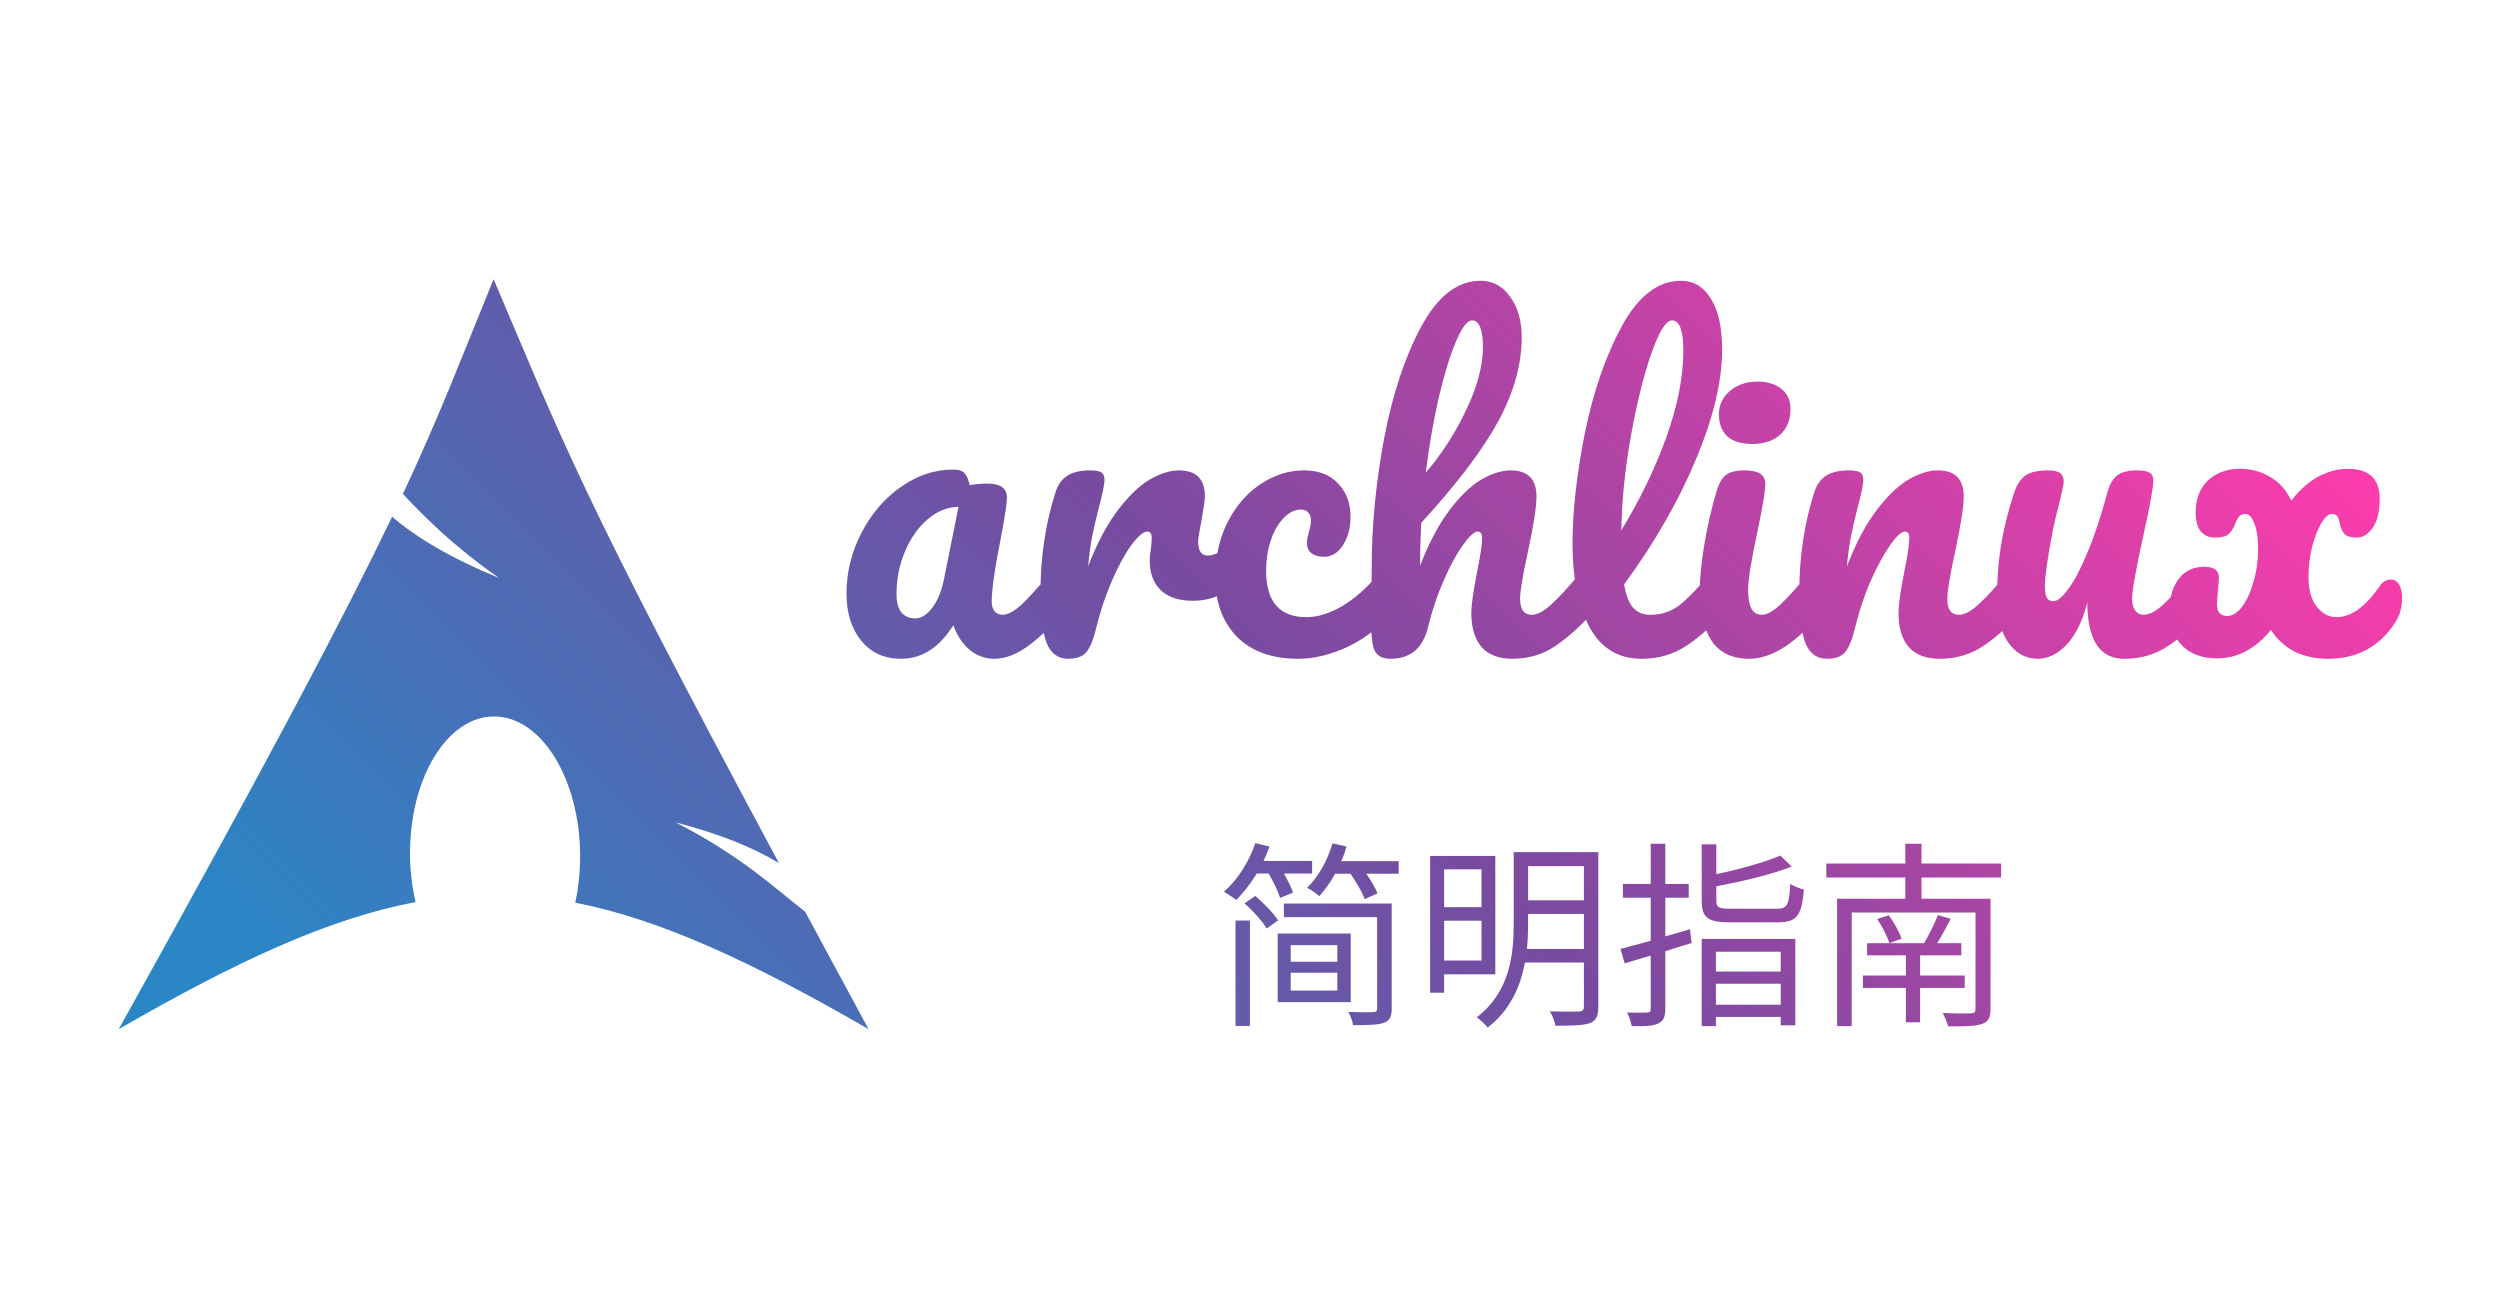
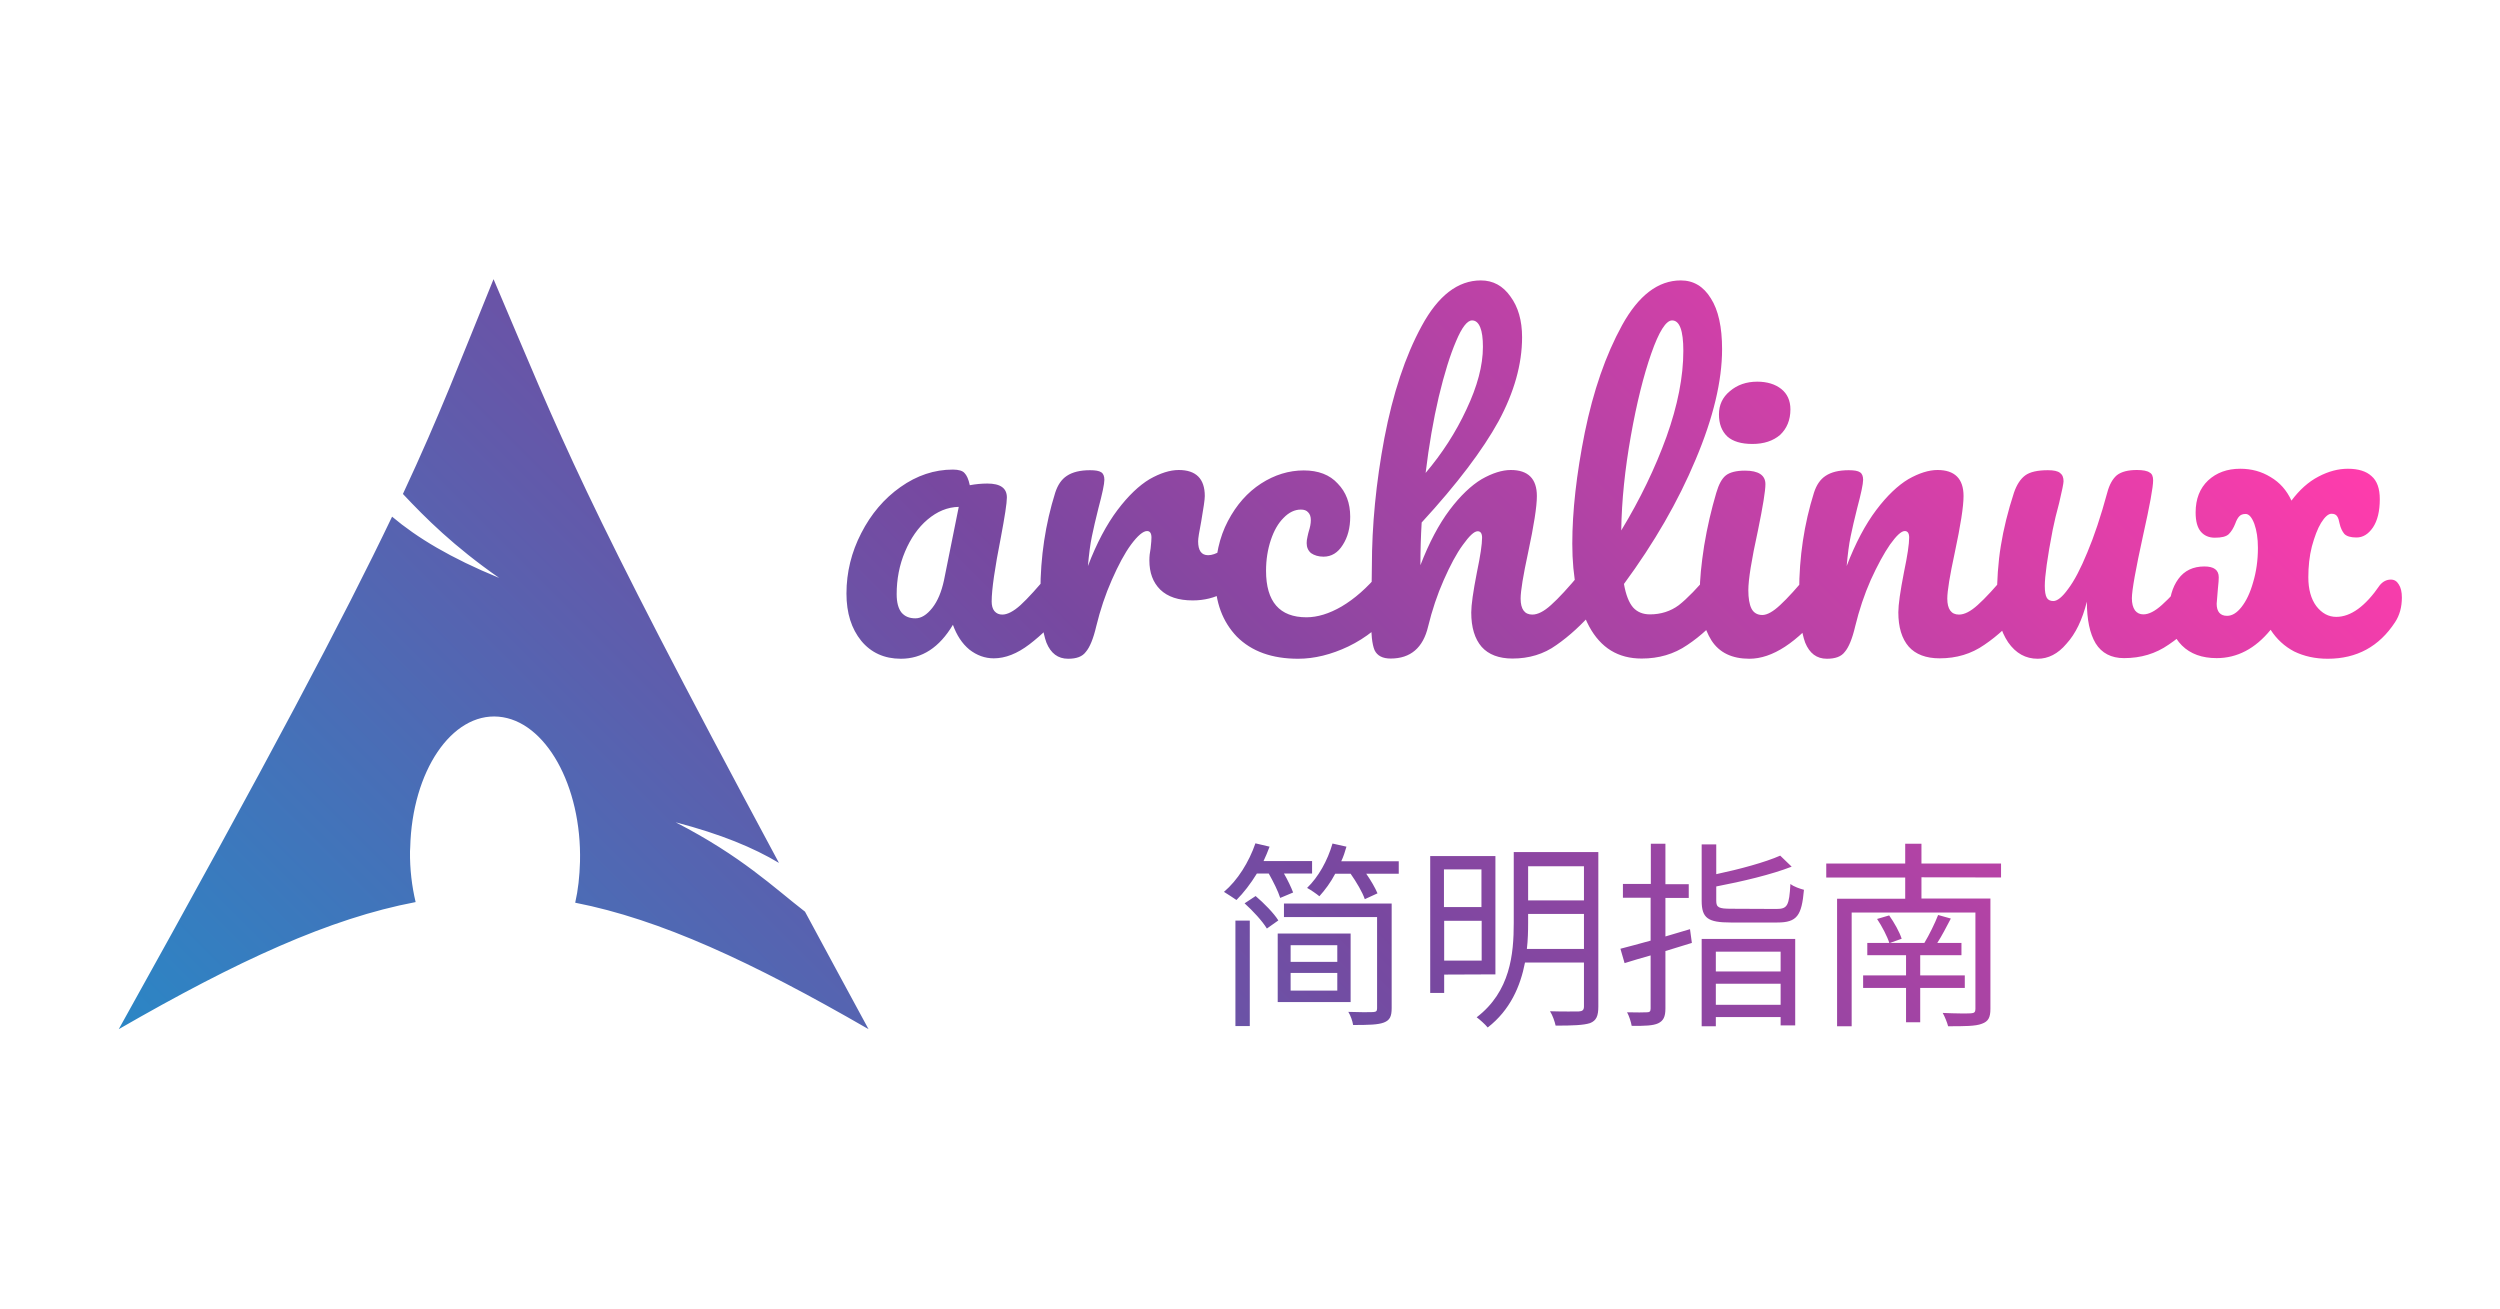
- <svg xmlns="http://www.w3.org/2000/svg" xmlns:xlink="http://www.w3.org/1999/xlink" width="1200" height="628" viewBox="0 0 317.5 166.158" version="1.1" id="svg16">
-   <defs id="defs13">
-     <linearGradient id="linearGradient69287">
-       <stop style="stop-color:#ff3cac;stop-opacity:1" offset="0" id="stop69283" />
-       <stop style="stop-color:#784ba0;stop-opacity:1" offset="0.5" id="stop70904" />
-       <stop style="stop-color:#2b86c5;stop-opacity:1" offset="1" id="stop69285" />
-     </linearGradient>
-     <linearGradient xlink:href="#linearGradient69287" id="linearGradient69289" x1="242.919" y1="0.233" x2="77.228" y2="165.925" gradientUnits="userSpaceOnUse" />
-   </defs>
+ <svg xmlns="http://www.w3.org/2000/svg" version="1.1" id="svg16" x="0px" y="0px" viewBox="0 0 1200 628" style="enable-background:new 0 0 1200 628;" xml:space="preserve">
+   <style type="text/css">
+ 	.st0{fill:url(#path68832_1_);}
+ </style>
  <g id="layer1">
    <g id="g69122">
      <g id="g68868">
-         <g aria-label="archlinux 简明指南" id="text2142" style="font-size:26.842px;line-height:1.25;stroke-width:0.671">
-           <path id="path68832" style="font-size:25.4px;font-family:'Noto Sans CJK SC';-inkscape-font-specification:'Noto Sans CJK SC';text-align:center;text-anchor:middle;fill:url(#linearGradient69289)" d="m 238.393,116.708 c 0.635,0.94 1.295,2.21 1.549,3.073 l 1.549,-0.559 c -0.254,-0.838 -0.94,-2.057 -1.6,-2.972 z m 11.125,8.763 v -1.575 h -5.664 v -2.565 h 5.232 v -1.549 h -3.073 c 0.584,-0.889 1.168,-2.032 1.727,-3.099 l -1.626,-0.457 c -0.406,1.041 -1.143,2.54 -1.753,3.556 h -7.239 v 1.549 h 4.928 v 2.565 h -5.461 v 1.575 h 5.461 v 4.369 h 1.803 v -4.369 z m 4.623,-14.021 v -1.778 h -10.109 v -2.515 h -2.057 v 2.515 h -10.033 v 1.778 h 10.033 v 2.692 h -8.661 v 16.18 h 1.854 v -14.427 h 15.723 v 12.243 c 0,0.406 -0.127,0.533 -0.584,0.559 -0.432,0.025 -1.981,0.025 -3.581,-0.051 0.254,0.483 0.559,1.194 0.686,1.702 2.032,0 3.48,0 4.293,-0.305 0.813,-0.279 1.092,-0.787 1.092,-1.905 v -13.995 h -8.763 v -2.692 z m -39.522,6.553 c -1.041,0.33 -2.108,0.635 -3.124,0.914 v -4.902 h 2.972 v -1.753 h -2.972 v -5.105 h -1.854 v 5.105 h -3.531 v 1.753 h 3.531 v 5.461 c -1.448,0.406 -2.769,0.762 -3.835,1.041 l 0.533,1.829 c 0.991,-0.305 2.108,-0.635 3.302,-0.991 v 6.756 c 0,0.381 -0.127,0.483 -0.483,0.483 -0.305,0.025 -1.372,0.025 -2.515,0 0.254,0.483 0.508,1.245 0.584,1.727 1.702,0.025 2.718,-0.025 3.353,-0.33 0.66,-0.305 0.914,-0.813 0.914,-1.88 v -7.315 l 3.353,-1.041 z m 11.532,2.87 v 2.515 h -8.23 v -2.515 z m -8.23,6.731 v -2.667 h 8.23 v 2.667 z m -1.803,2.718 h 1.803 v -1.168 h 8.23 v 1.067 h 1.854 v -10.973 h -11.887 z m 3.785,-14.91 c -1.626,0 -1.93,-0.152 -1.93,-1.016 v -1.829 c 3.302,-0.635 7.01,-1.499 9.576,-2.515 l -1.448,-1.397 c -1.905,0.838 -5.131,1.727 -8.128,2.362 v -3.785 h -1.854 v 7.163 c 0,2.184 0.787,2.743 3.683,2.743 h 5.918 c 2.515,0 3.099,-0.864 3.378,-4.166 -0.508,-0.127 -1.295,-0.406 -1.727,-0.737 -0.152,2.743 -0.381,3.175 -1.778,3.175 z m -31.75,-5.004 v 4.801 h -4.75 v -4.801 z m -4.75,11.582 v -5.055 h 4.75 v 5.055 z m 6.502,1.753 v -15.037 h -8.28 v 17.374 h 1.778 v -2.337 z m 4.013,-3.226 c 0.127,-1.143 0.152,-2.261 0.152,-3.302 v -1.143 h 7.087 v 4.445 z m 7.239,-10.516 v 4.343 h -7.087 v -4.343 z m 1.829,-1.778 h -10.744 v 8.992 c 0,3.937 -0.432,8.712 -4.699,11.989 0.381,0.254 1.092,0.889 1.397,1.295 2.87,-2.21 4.166,-5.232 4.724,-8.255 h 7.493 v 5.588 c 0,0.457 -0.178,0.61 -0.66,0.635 -0.406,0 -2.007,0.025 -3.658,-0.025 0.305,0.483 0.61,1.321 0.711,1.829 2.159,0 3.556,-0.051 4.369,-0.33 0.813,-0.33 1.067,-0.914 1.067,-2.108 z m -41.859,2.718 c 0.584,1.041 1.194,2.261 1.448,3.099 l 1.651,-0.686 c -0.229,-0.635 -0.686,-1.575 -1.168,-2.413 h 3.581 v -1.6 h -6.172 c 0.279,-0.61 0.533,-1.194 0.762,-1.829 l -1.803,-0.432 c -0.813,2.388 -2.261,4.674 -3.988,6.172 0.457,0.254 1.194,0.762 1.575,1.041 0.889,-0.889 1.803,-2.057 2.591,-3.353 z m -4.216,19.355 h 1.829 v -13.386 h -1.829 z m 1.143,-15.57 c 1.067,0.94 2.286,2.286 2.819,3.2 l 1.448,-1.041 c -0.559,-0.889 -1.829,-2.184 -2.896,-3.099 z m 5.867,11.074 v -2.261 h 5.918 v 2.261 z m 5.918,-5.766 v 2.108 h -5.918 v -2.108 z m 1.702,-1.473 h -9.271 v 8.712 h 9.271 z m 5.207,-3.81 h -13.691 v 1.727 h 11.836 v 11.582 c 0,0.356 -0.102,0.457 -0.508,0.483 -0.356,0.025 -1.727,0.025 -3.15,-0.025 0.279,0.483 0.533,1.168 0.61,1.676 1.93,0 3.175,-0.025 3.912,-0.305 0.737,-0.279 0.991,-0.762 0.991,-1.829 z m -6.401,-5.385 c 0.279,-0.61 0.483,-1.219 0.66,-1.854 l -1.778,-0.406 c -0.635,2.184 -1.803,4.267 -3.226,5.639 0.457,0.229 1.219,0.762 1.549,1.067 0.711,-0.787 1.422,-1.753 2.007,-2.845 h 1.956 c 0.737,1.067 1.499,2.362 1.803,3.226 l 1.626,-0.737 c -0.279,-0.686 -0.813,-1.626 -1.422,-2.489 h 4.115 v -1.6 z M 303.646,73.606 q 0.66,0 1.016,0.61 0.406,0.61 0.406,1.676 0,1.829 -0.864,3.15 -2.997,4.623 -8.534,4.623 -2.388,0 -4.267,-0.914 -1.829,-0.965 -2.997,-2.743 -2.946,3.607 -6.858,3.607 -2.794,0 -4.42,-1.626 -1.626,-1.626 -1.626,-4.318 0,-2.54 1.168,-4.115 1.168,-1.575 3.302,-1.575 1.829,0 1.829,1.372 0,0.406 -0.102,1.422 l -0.152,1.93 q 0,1.524 1.321,1.524 0.965,0 1.829,-1.118 0.914,-1.168 1.473,-3.15 0.61,-1.981 0.61,-4.369 0,-1.829 -0.457,-3.048 -0.457,-1.27 -1.118,-1.27 -0.559,0 -0.813,0.305 -0.254,0.254 -0.508,0.914 -0.305,0.813 -0.813,1.321 -0.508,0.457 -1.778,0.457 -1.118,0 -1.778,-0.762 -0.66,-0.813 -0.66,-2.438 0,-2.591 1.575,-4.064 1.575,-1.473 4.064,-1.473 2.134,0 3.861,1.067 1.727,1.016 2.642,2.997 1.524,-2.032 3.404,-3.048 1.93,-1.016 3.759,-1.016 1.981,0 2.997,0.914 1.067,0.914 1.067,2.946 0,2.286 -0.864,3.607 -0.864,1.27 -2.083,1.27 -1.118,0 -1.524,-0.457 -0.406,-0.457 -0.61,-1.321 -0.102,-0.61 -0.305,-0.914 -0.203,-0.305 -0.711,-0.305 -0.61,0 -1.321,1.168 -0.66,1.118 -1.168,2.997 -0.457,1.88 -0.457,3.912 0,2.286 1.016,3.658 1.067,1.372 2.54,1.372 2.794,0 5.537,-4.013 0.508,-0.762 1.372,-0.762 z m -44.856,10.058 q -2.286,0 -3.759,-2.083 -1.422,-2.134 -1.422,-5.283 0,-3.81 0.508,-6.96 0.508,-3.2 1.676,-6.756 0.508,-1.524 1.422,-2.184 0.914,-0.66 2.896,-0.66 1.118,0 1.524,0.356 0.457,0.356 0.457,1.067 0,0.406 -0.559,2.743 -0.508,1.88 -0.813,3.404 -1.016,5.334 -1.016,7.112 0,1.067 0.254,1.524 0.254,0.406 0.813,0.406 0.762,0 1.88,-1.524 1.168,-1.524 2.438,-4.623 1.321,-3.099 2.54,-7.62 0.406,-1.524 1.219,-2.184 0.864,-0.66 2.54,-0.66 1.168,0 1.626,0.305 0.457,0.254 0.457,1.016 0,1.27 -1.27,6.96 -1.422,6.502 -1.422,8.026 0,0.965 0.406,1.524 0.406,0.508 1.067,0.508 1.016,0 2.388,-1.219 1.422,-1.27 3.759,-4.064 0.61,-0.711 1.372,-0.711 0.66,0 1.016,0.61 0.406,0.61 0.406,1.676 0,2.032 -0.965,3.15 -2.184,2.692 -4.724,4.42 -2.489,1.727 -5.69,1.727 -2.438,0 -3.607,-1.88 -1.118,-1.88 -1.118,-5.283 -0.864,3.454 -2.591,5.334 -1.727,1.829 -3.708,1.829 z m -26.772,0 q -1.93,0 -2.743,-2.032 -0.762,-2.032 -0.762,-6.502 0,-6.604 1.88,-12.548 0.457,-1.473 1.473,-2.134 1.067,-0.711 2.946,-0.711 1.016,0 1.422,0.254 0.406,0.254 0.406,0.965 0,0.813 -0.762,3.658 -0.508,2.032 -0.813,3.556 -0.305,1.524 -0.508,3.759 1.676,-4.369 3.759,-7.112 2.083,-2.743 4.064,-3.912 2.032,-1.168 3.708,-1.168 3.302,0 3.302,3.302 0,1.981 -1.118,7.163 -0.965,4.42 -0.965,5.842 0,2.032 1.473,2.032 1.016,0 2.388,-1.219 1.422,-1.27 3.759,-4.064 0.61,-0.711 1.372,-0.711 0.66,0 1.016,0.61 0.406,0.61 0.406,1.676 0,2.032 -0.965,3.15 -2.184,2.692 -4.724,4.42 -2.489,1.727 -5.69,1.727 -2.591,0 -3.912,-1.473 -1.321,-1.524 -1.321,-4.369 0,-1.422 0.711,-5.08 0.66,-3.2 0.66,-4.42 0,-0.813 -0.559,-0.813 -0.66,0 -1.88,1.727 -1.168,1.676 -2.438,4.47 -1.219,2.794 -1.981,5.893 -0.559,2.388 -1.321,3.251 -0.711,0.813 -2.286,0.813 z m -9.449,-27.28 q -2.134,0 -3.2,-0.965 -1.067,-1.016 -1.067,-2.794 0,-1.778 1.372,-2.946 1.422,-1.219 3.505,-1.219 1.88,0 3.048,0.914 1.168,0.914 1.168,2.591 0,2.032 -1.321,3.251 -1.321,1.168 -3.505,1.168 z m -0.406,27.28 q -3.302,0 -4.826,-2.337 -1.473,-2.337 -1.473,-6.198 0,-2.286 0.559,-5.842 0.61,-3.607 1.524,-6.706 0.457,-1.626 1.219,-2.235 0.762,-0.61 2.438,-0.61 2.591,0 2.591,1.727 0,1.27 -0.965,5.893 -1.219,5.588 -1.219,7.569 0,1.524 0.406,2.337 0.406,0.813 1.372,0.813 0.914,0 2.286,-1.27 1.372,-1.27 3.658,-4.013 0.61,-0.711 1.372,-0.711 0.66,0 1.016,0.61 0.406,0.61 0.406,1.676 0,2.032 -0.965,3.15 -5.029,6.147 -9.398,6.147 z m -3.556,-11.582 q 0.66,0 1.016,0.61 0.406,0.61 0.406,1.676 0,2.032 -0.965,3.15 -2.184,2.692 -4.775,4.42 -2.54,1.727 -5.791,1.727 -4.47,0 -6.655,-4.064 -2.134,-4.064 -2.134,-10.516 0,-6.198 1.575,-14.122 1.626,-7.925 4.724,-13.614 3.15,-5.69 7.468,-5.69 2.438,0 3.81,2.286 1.422,2.235 1.422,6.452 0,6.045 -3.353,14.021 -3.353,7.976 -9.093,15.799 0.356,2.083 1.168,2.997 0.813,0.864 2.134,0.864 2.083,0 3.658,-1.168 1.575,-1.219 4.013,-4.115 0.61,-0.711 1.372,-0.711 z m -6.248,-31.394 q -1.168,0 -2.642,4.216 -1.473,4.216 -2.591,10.465 -1.118,6.248 -1.219,11.989 3.607,-5.944 5.74,-11.887 2.134,-5.994 2.134,-10.922 0,-3.861 -1.422,-3.861 z m -10.312,31.394 q 0.66,0 1.016,0.61 0.406,0.61 0.406,1.676 0,2.032 -0.965,3.15 -2.337,2.692 -4.826,4.42 -2.438,1.727 -5.588,1.727 -2.591,0 -3.912,-1.473 -1.321,-1.524 -1.321,-4.369 0,-1.422 0.711,-5.08 0.66,-3.2 0.66,-4.42 0,-0.813 -0.559,-0.813 -0.66,0 -1.88,1.727 -1.219,1.676 -2.438,4.47 -1.219,2.794 -1.981,5.893 -0.965,4.064 -4.775,4.064 -1.524,0 -2.032,-1.067 -0.457,-1.118 -0.457,-3.962 0,-1.626 0.051,-2.591 l 0.051,-4.064 q 0,-7.823 1.575,-16.307 1.626,-8.484 4.724,-14.224 3.15,-5.791 7.518,-5.791 2.337,0 3.759,2.032 1.473,1.981 1.473,5.182 0,5.131 -2.997,10.668 -2.997,5.486 -9.754,12.852 -0.152,2.642 -0.152,5.436 1.676,-4.318 3.708,-7.01 2.083,-2.743 4.064,-3.912 2.032,-1.168 3.708,-1.168 3.302,0 3.302,3.302 0,1.981 -1.118,7.163 -0.965,4.42 -0.965,5.842 0,2.032 1.473,2.032 1.016,0 2.388,-1.219 1.422,-1.27 3.759,-4.064 0.61,-0.711 1.372,-0.711 z m -15.088,-31.394 q -0.914,0 -2.032,2.642 -1.118,2.591 -2.184,7.061 -1.016,4.42 -1.676,9.652 3.15,-3.708 5.182,-8.077 2.083,-4.369 2.083,-7.925 0,-1.626 -0.356,-2.489 -0.356,-0.864 -1.016,-0.864 z m -22.098,42.977 q -4.978,0 -7.772,-2.794 -2.743,-2.845 -2.743,-7.468 0,-4.115 1.626,-7.214 1.626,-3.099 4.216,-4.775 2.591,-1.676 5.436,-1.676 2.794,0 4.318,1.676 1.575,1.626 1.575,4.216 0,2.134 -0.965,3.607 -0.914,1.473 -2.438,1.473 -0.965,0 -1.575,-0.457 -0.559,-0.457 -0.559,-1.27 0,-0.356 0.102,-0.813 0.102,-0.457 0.152,-0.66 0.254,-0.762 0.254,-1.422 0,-0.66 -0.356,-1.016 -0.305,-0.356 -0.914,-0.356 -1.168,0 -2.184,1.067 -1.016,1.016 -1.626,2.794 -0.61,1.778 -0.61,3.912 0,5.893 5.131,5.893 2.083,0 4.47,-1.372 2.438,-1.422 4.775,-4.216 0.61,-0.711 1.372,-0.711 0.66,0 1.016,0.61 0.406,0.61 0.406,1.676 0,1.93 -0.965,3.15 -2.388,2.946 -5.74,4.572 -3.302,1.575 -6.401,1.575 z m -29.21,0 q -1.93,0 -2.743,-2.032 -0.762,-2.032 -0.762,-6.502 0,-6.604 1.88,-12.548 0.457,-1.473 1.473,-2.134 1.067,-0.711 2.946,-0.711 1.016,0 1.422,0.254 0.406,0.254 0.406,0.965 0,0.813 -0.762,3.658 -0.508,2.032 -0.813,3.556 -0.305,1.524 -0.508,3.759 1.676,-4.369 3.759,-7.112 2.083,-2.743 4.064,-3.912 2.032,-1.168 3.708,-1.168 3.302,0 3.302,3.302 0,0.66 -0.457,3.2 -0.406,2.032 -0.406,2.54 0,1.778 1.27,1.778 1.422,0 3.658,-2.235 0.66,-0.66 1.372,-0.66 0.66,0 1.016,0.61 0.406,0.559 0.406,1.524 0,1.88 -1.016,2.946 -1.422,1.473 -3.353,2.54 -1.88,1.016 -4.013,1.016 -2.692,0 -4.115,-1.372 -1.372,-1.372 -1.372,-3.708 0,-0.762 0.152,-1.524 0.102,-1.016 0.102,-1.372 0,-0.813 -0.559,-0.813 -0.762,0 -2.032,1.727 -1.219,1.676 -2.438,4.47 -1.219,2.794 -1.981,5.893 -0.559,2.388 -1.321,3.251 -0.711,0.813 -2.286,0.813 z m -21.234,0 q -3.15,0 -5.029,-2.286 -1.88,-2.286 -1.88,-5.994 0,-4.064 1.88,-7.671 1.88,-3.658 4.978,-5.842 3.15,-2.235 6.655,-2.235 1.118,0 1.473,0.457 0.406,0.406 0.66,1.524 1.067,-0.203 2.235,-0.203 2.489,0 2.489,1.778 0,1.067 -0.762,5.08 -1.168,5.842 -1.168,8.128 0,0.762 0.356,1.219 0.406,0.457 1.016,0.457 0.965,0 2.337,-1.219 1.372,-1.27 3.708,-4.064 0.61,-0.711 1.372,-0.711 0.66,0 1.016,0.61 0.406,0.61 0.406,1.676 0,2.032 -0.965,3.15 -2.083,2.591 -4.42,4.369 -2.337,1.778 -4.521,1.778 -1.676,0 -3.099,-1.118 -1.372,-1.168 -2.083,-3.15 -2.642,4.267 -6.655,4.267 z m 1.829,-5.131 q 1.118,0 2.134,-1.321 1.016,-1.321 1.473,-3.505 l 1.88,-9.347 q -2.134,0.051 -3.962,1.626 -1.778,1.524 -2.845,4.064 -1.067,2.54 -1.067,5.385 0,1.575 0.61,2.337 0.66,0.762 1.778,0.762 z M 62.686,35.454 c -4.239,10.394 -6.797,17.193 -11.517,27.278 2.894,3.068 6.446,6.64 12.215,10.675 -6.202,-2.552 -10.433,-5.114 -13.594,-7.773 -6.041,12.605 -15.505,30.561 -34.711,65.07 15.095,-8.715 26.797,-14.088 37.702,-16.138 -0.468,-2.014 -0.735,-4.193 -0.716,-6.466 l 0.019,-0.484 c 0.24,-9.671 5.27,-17.108 11.23,-16.603 5.96,0.505 10.592,8.759 10.352,18.43 -0.045,1.82 -0.25,3.57 -0.609,5.194 10.787,2.11 22.364,7.469 37.255,16.066 -2.936,-5.406 -5.557,-10.279 -8.06,-14.92 -3.942,-3.056 -8.054,-7.032 -16.442,-11.338 5.765,1.498 9.893,3.226 13.111,5.158 C 73.474,62.228 71.413,55.932 62.687,35.454 Z" />
+         <g id="text2142">
+           <linearGradient id="path68832_1_" gradientUnits="userSpaceOnUse" x1="910.103" y1="0.3" x2="236.697" y2="673.706">
+             <stop offset="0" style="stop-color:#FF3CAC" />
+             <stop offset="0.513" style="stop-color:#7848A0" />
+             <stop offset="1" style="stop-color:#2B86C5" />
+           </linearGradient>
+           <path id="path68832" class="st0" d="M901,441.1c2.4,3.6,4.9,8.4,5.9,11.6l5.9-2.1c-1-3.2-3.6-7.8-6-11.2L901,441.1z       M943.1,474.2v-6h-21.4v-9.7h19.8v-5.9h-11.6c2.2-3.4,4.4-7.7,6.5-11.7l-6.1-1.7c-1.5,3.9-4.3,9.6-6.6,13.4h-27.4v5.9h18.6v9.7      h-20.6v6h20.6v16.5h6.8v-16.5H943.1z M960.5,421.2v-6.7h-38.2V405h-7.8v9.5h-37.9v6.7h37.9v10.2h-32.7v61.2h7V438h59.4v46.3      c0,1.5-0.5,2-2.2,2.1c-1.6,0.1-7.5,0.1-13.5-0.2c1,1.8,2.1,4.5,2.6,6.4c7.7,0,13.2,0,16.2-1.2c3.1-1.1,4.1-3,4.1-7.2v-52.9      h-33.1v-10.2L960.5,421.2z M811.2,446c-3.9,1.2-8,2.4-11.8,3.5v-18.5h11.2v-6.6h-11.2V405h-7v19.3H779v6.6h13.3v20.6      c-5.5,1.5-10.5,2.9-14.5,3.9l2,6.9c3.7-1.2,8-2.4,12.5-3.7v25.5c0,1.4-0.5,1.8-1.8,1.8c-1.2,0.1-5.2,0.1-9.5,0      c1,1.8,1.9,4.7,2.2,6.5c6.4,0.1,10.3-0.1,12.7-1.2c2.5-1.2,3.5-3.1,3.5-7.1v-27.6l12.7-3.9L811.2,446z M854.7,456.8v9.5h-31.1      v-9.5H854.7z M823.6,482.3v-10.1h31.1v10.1H823.6z M816.8,492.6h6.8v-4.4h31.1v4h7v-41.5h-44.9V492.6z M831.1,436.2      c-6.1,0-7.3-0.6-7.3-3.8v-6.9c12.5-2.4,26.5-5.7,36.2-9.5l-5.5-5.3c-7.2,3.2-19.4,6.5-30.7,8.9v-14.3h-7v27.1      c0,8.3,3,10.4,13.9,10.4h22.4c9.5,0,11.7-3.3,12.8-15.7c-1.9-0.5-4.9-1.5-6.5-2.8c-0.6,10.4-1.4,12-6.7,12L831.1,436.2z       M711.1,417.3v18.1h-18v-18.1H711.1z M693.2,461.1V442h18v19.1L693.2,461.1z M717.8,467.7v-56.8h-31.3v65.7h6.7v-8.8      L717.8,467.7z M732.9,455.5c0.5-4.3,0.6-8.5,0.6-12.5v-4.3h26.8v16.8H732.9z M760.3,415.8v16.4h-26.8v-16.4H760.3z M767.2,409      h-40.6v34c0,14.9-1.6,32.9-17.8,45.3c1.4,1,4.1,3.4,5.3,4.9c10.8-8.4,15.7-19.8,17.9-31.2h28.3v21.1c0,1.7-0.7,2.3-2.5,2.4      c-1.5,0-7.6,0.1-13.8-0.1c1.2,1.8,2.3,5,2.7,6.9c8.2,0,13.4-0.2,16.5-1.2c3.1-1.2,4-3.5,4-8V409z M609,419.3      c2.2,3.9,4.5,8.5,5.5,11.7l6.2-2.6c-0.9-2.4-2.6-6-4.4-9.1h13.5v-6h-23.3c1.1-2.3,2-4.5,2.9-6.9l-6.8-1.6      c-3.1,9-8.5,17.7-15.1,23.3c1.7,1,4.5,2.9,6,3.9c3.4-3.4,6.8-7.8,9.8-12.7L609,419.3z M593,492.5h6.9v-50.6H593V492.5z       M597.4,433.6c4,3.6,8.6,8.6,10.7,12.1l5.5-3.9c-2.1-3.4-6.9-8.3-10.9-11.7L597.4,433.6z M619.5,475.5v-8.5h22.4v8.5H619.5z       M641.9,453.7v8h-22.4v-8H641.9z M648.3,448.1h-35V481h35V448.1z M668,433.7h-51.7v6.5H661V484c0,1.3-0.4,1.7-1.9,1.8      c-1.3,0.1-6.5,0.1-11.9-0.1c1.1,1.8,2,4.4,2.3,6.3c7.3,0,12-0.1,14.8-1.2c2.8-1.1,3.7-2.9,3.7-6.9L668,433.7z M643.8,413.4      c1.1-2.3,1.8-4.6,2.5-7l-6.7-1.5c-2.4,8.3-6.8,16.1-12.2,21.3c1.7,0.9,4.6,2.9,5.9,4c2.7-3,5.4-6.6,7.6-10.8h7.4      c2.8,4,5.7,8.9,6.8,12.2l6.1-2.8c-1.1-2.6-3.1-6.1-5.4-9.4h15.6v-6H643.8z M1147.6,278.2c1.7,0,2.9,0.8,3.8,2.3      c1,1.5,1.5,3.6,1.5,6.3c0,4.6-1.1,8.6-3.3,11.9c-7.6,11.6-18.3,17.5-32.3,17.5c-6,0-11.4-1.2-16.1-3.5      c-4.6-2.4-8.4-5.9-11.3-10.4c-7.4,9.1-16.1,13.6-25.9,13.6c-7,0-12.6-2-16.7-6.1c-4.1-4.1-6.1-9.5-6.1-16.3      c0-6.4,1.5-11.6,4.4-15.6c2.9-4,7.1-6,12.5-6c4.6,0,6.9,1.7,6.9,5.2c0,1-0.1,2.8-0.4,5.4l-0.6,7.3c0,3.8,1.7,5.8,5,5.8      c2.4,0,4.7-1.4,6.9-4.2c2.3-2.9,4.2-6.9,5.6-11.9c1.5-5,2.3-10.5,2.3-16.5c0-4.6-0.6-8.4-1.7-11.5c-1.2-3.2-2.6-4.8-4.2-4.8      c-1.4,0-2.4,0.4-3.1,1.2c-0.6,0.6-1.3,1.8-1.9,3.5c-0.8,2-1.8,3.7-3.1,5c-1.3,1.2-3.5,1.7-6.7,1.7c-2.8,0-5.1-1-6.7-2.9      c-1.7-2-2.5-5.1-2.5-9.2c0-6.5,2-11.6,6-15.4c4-3.7,9.1-5.6,15.4-5.6c5.4,0,10.2,1.3,14.6,4c4.4,2.6,7.7,6.3,10,11.3      c3.8-5.1,8.1-9,12.9-11.5c4.9-2.6,9.6-3.8,14.2-3.8c5,0,8.8,1.2,11.3,3.5c2.7,2.3,4,6,4,11.1c0,5.8-1.1,10.3-3.3,13.6      c-2.2,3.2-4.8,4.8-7.9,4.8c-2.8,0-4.7-0.6-5.8-1.7c-1-1.2-1.8-2.8-2.3-5c-0.3-1.5-0.6-2.7-1.2-3.5c-0.5-0.8-1.4-1.2-2.7-1.2      c-1.5,0-3.2,1.5-5,4.4c-1.7,2.8-3.1,6.6-4.4,11.3c-1.2,4.7-1.7,9.7-1.7,14.8c0,5.8,1.3,10.4,3.8,13.8c2.7,3.5,5.9,5.2,9.6,5.2      c7,0,14-5.1,20.9-15.2C1143.7,279.2,1145.5,278.2,1147.6,278.2L1147.6,278.2z M978.1,316.2c-5.8,0-10.5-2.6-14.2-7.9      c-3.6-5.4-5.4-12-5.4-20c0-9.6,0.6-18.4,1.9-26.3c1.3-8.1,3.4-16.6,6.3-25.5c1.3-3.8,3.1-6.6,5.4-8.3c2.3-1.7,6-2.5,10.9-2.5      c2.8,0,4.7,0.4,5.8,1.3c1.2,0.9,1.7,2.2,1.7,4c0,1-0.7,4.5-2.1,10.4c-1.3,4.7-2.3,9-3.1,12.9c-2.6,13.4-3.8,22.4-3.8,26.9      c0,2.7,0.3,4.6,1,5.8c0.6,1,1.7,1.5,3.1,1.5c1.9,0,4.3-1.9,7.1-5.8c2.9-3.8,6-9.7,9.2-17.5c3.3-7.8,6.5-17.4,9.6-28.8      c1-3.8,2.6-6.6,4.6-8.3c2.2-1.7,5.4-2.5,9.6-2.5c2.9,0,5,0.4,6.1,1.2c1.2,0.6,1.7,1.9,1.7,3.8c0,3.2-1.6,12-4.8,26.3      c-3.6,16.4-5.4,26.5-5.4,30.3c0,2.4,0.5,4.4,1.5,5.8c1,1.3,2.4,1.9,4,1.9c2.6,0,5.6-1.5,9-4.6c3.6-3.2,8.3-8.3,14.2-15.4      c1.5-1.8,3.3-2.7,5.2-2.7c1.7,0,2.9,0.8,3.8,2.3c1,1.5,1.5,3.6,1.5,6.3c0,5.1-1.2,9.1-3.6,11.9c-5.5,6.8-11.5,12.4-17.9,16.7      c-6.3,4.4-13.4,6.5-21.5,6.5c-6.1,0-10.7-2.4-13.6-7.1c-2.8-4.7-4.2-11.4-4.2-20c-2.2,8.7-5.4,15.4-9.8,20.2      C987.8,313.9,983.1,316.2,978.1,316.2L978.1,316.2z M876.9,316.2c-4.9,0-8.3-2.6-10.4-7.7c-1.9-5.1-2.9-13.3-2.9-24.6      c0-16.6,2.4-32.4,7.1-47.4c1.2-3.7,3-6.4,5.6-8.1c2.7-1.8,6.4-2.7,11.1-2.7c2.6,0,4.4,0.3,5.4,1c1,0.6,1.5,1.9,1.5,3.6      c0,2-1,6.7-2.9,13.8c-1.3,5.1-2.3,9.6-3.1,13.4c-0.8,3.8-1.4,8.6-1.9,14.2c4.2-11,9-20,14.2-26.9c5.2-6.9,10.4-11.8,15.4-14.8      c5.1-2.9,9.8-4.4,14-4.4c8.3,0,12.5,4.2,12.5,12.5c0,5-1.4,14-4.2,27.1c-2.4,11.1-3.6,18.5-3.6,22.1c0,5.1,1.9,7.7,5.6,7.7      c2.6,0,5.6-1.5,9-4.6c3.6-3.2,8.3-8.3,14.2-15.4c1.5-1.8,3.3-2.7,5.2-2.7c1.7,0,2.9,0.8,3.8,2.3c1,1.5,1.5,3.6,1.5,6.3      c0,5.1-1.2,9.1-3.6,11.9c-5.5,6.8-11.5,12.4-17.9,16.7c-6.3,4.4-13.4,6.5-21.5,6.5c-6.5,0-11.5-1.9-14.8-5.6      c-3.3-3.8-5-9.3-5-16.5c0-3.6,0.9-10,2.7-19.2c1.7-8.1,2.5-13.6,2.5-16.7c0-2-0.7-3.1-2.1-3.1c-1.7,0-4,2.2-7.1,6.5      c-2.9,4.2-6,9.9-9.2,16.9c-3.1,7-5.6,14.5-7.5,22.3c-1.4,6-3.1,10.1-5,12.3C883.8,315.2,880.9,316.2,876.9,316.2L876.9,316.2z       M841.2,213.1c-5.4,0-9.4-1.2-12.1-3.6c-2.7-2.6-4-6.1-4-10.6s1.7-8.2,5.2-11.1c3.6-3.1,8-4.6,13.2-4.6c4.7,0,8.6,1.2,11.5,3.5      c2.9,2.3,4.4,5.6,4.4,9.8c0,5.1-1.7,9.2-5,12.3C851.1,211.6,846.7,213.1,841.2,213.1L841.2,213.1z M839.7,316.2      c-8.3,0-14.4-2.9-18.2-8.8c-3.7-5.9-5.6-13.7-5.6-23.4c0-5.8,0.7-13.1,2.1-22.1c1.5-9.1,3.5-17.5,5.8-25.3      c1.2-4.1,2.7-6.9,4.6-8.4c1.9-1.5,5-2.3,9.2-2.3c6.5,0,9.8,2.2,9.8,6.5c0,3.2-1.2,10.6-3.6,22.3c-3.1,14.1-4.6,23.6-4.6,28.6      c0,3.8,0.5,6.8,1.5,8.8c1,2,2.8,3.1,5.2,3.1c2.3,0,5.2-1.6,8.6-4.8c3.5-3.2,8.1-8.3,13.8-15.2c1.5-1.8,3.3-2.7,5.2-2.7      c1.7,0,2.9,0.8,3.8,2.3c1,1.5,1.5,3.6,1.5,6.3c0,5.1-1.2,9.1-3.6,11.9C862.5,308.5,850.7,316.2,839.7,316.2L839.7,316.2z       M826.2,272.4c1.7,0,2.9,0.8,3.8,2.3c1,1.5,1.5,3.6,1.5,6.3c0,5.1-1.2,9.1-3.6,11.9c-5.5,6.8-11.5,12.4-18,16.7      c-6.4,4.4-13.7,6.5-21.9,6.5c-11.3,0-19.6-5.1-25.2-15.4c-5.4-10.2-8.1-23.5-8.1-39.7c0-15.6,2-33.4,6-53.4      c4.1-20,10-37.1,17.9-51.5c7.9-14.3,17.3-21.5,28.2-21.5c6.1,0,10.9,2.9,14.4,8.6c3.6,5.6,5.4,13.8,5.4,24.4      c0,15.2-4.2,32.9-12.7,53c-8.4,20.1-19.9,40-34.4,59.7c0.9,5.2,2.4,9,4.4,11.3c2,2.2,4.7,3.3,8.1,3.3c5.2,0,9.9-1.5,13.8-4.4      c4-3.1,9-8.3,15.2-15.6C822.6,273.3,824.3,272.4,826.2,272.4L826.2,272.4z M802.6,153.8c-2.9,0-6.3,5.3-10,15.9      c-3.7,10.6-7,23.8-9.8,39.6s-4.4,30.8-4.6,45.3c9.1-15,16.3-30,21.7-44.9c5.4-15.1,8.1-28.9,8.1-41.3      C808,158.6,806.2,153.8,802.6,153.8L802.6,153.8z M763.6,272.4c1.7,0,2.9,0.8,3.8,2.3c1,1.5,1.5,3.6,1.5,6.3      c0,5.1-1.2,9.1-3.6,11.9c-5.9,6.8-12,12.4-18.2,16.7c-6.1,4.4-13.2,6.5-21.1,6.5c-6.5,0-11.5-1.9-14.8-5.6      c-3.3-3.8-5-9.3-5-16.5c0-3.6,0.9-10,2.7-19.2c1.7-8.1,2.5-13.6,2.5-16.7c0-2-0.7-3.1-2.1-3.1c-1.7,0-4,2.2-7.1,6.5      c-3.1,4.2-6.1,9.9-9.2,16.9c-3.1,7-5.6,14.5-7.5,22.3c-2.4,10.2-8.4,15.4-18,15.4c-3.8,0-6.4-1.3-7.7-4c-1.2-2.8-1.7-7.8-1.7-15      c0-4.1,0.1-7.4,0.2-9.8l0.2-15.4c0-19.7,2-40.3,6-61.6c4.1-21.4,10-39.3,17.9-53.8c7.9-14.6,17.4-21.9,28.4-21.9      c5.9,0,10.6,2.6,14.2,7.7c3.7,5,5.6,11.5,5.6,19.6c0,12.9-3.8,26.4-11.3,40.3c-7.6,13.8-19.8,30-36.9,48.6      c-0.4,6.7-0.6,13.5-0.6,20.5c4.2-10.9,8.9-19.7,14-26.5c5.2-6.9,10.4-11.8,15.4-14.8c5.1-2.9,9.8-4.4,14-4.4      c8.3,0,12.5,4.2,12.5,12.5c0,5-1.4,14-4.2,27.1c-2.4,11.1-3.6,18.5-3.6,22.1c0,5.1,1.9,7.7,5.6,7.7c2.6,0,5.6-1.5,9-4.6      c3.6-3.2,8.3-8.3,14.2-15.4C760,273.3,761.7,272.4,763.6,272.4z M706.6,153.8c-2.3,0-4.9,3.3-7.7,10c-2.8,6.5-5.6,15.4-8.3,26.7      c-2.6,11.1-4.7,23.3-6.3,36.5c7.9-9.3,14.5-19.5,19.6-30.5c5.2-11,7.9-21,7.9-30c0-4.1-0.4-7.2-1.3-9.4      C709.6,154.9,708.3,153.8,706.6,153.8L706.6,153.8z M623.1,316.2c-12.5,0-22.3-3.5-29.4-10.6c-6.9-7.2-10.4-16.6-10.4-28.2      c0-10.4,2-19.5,6.1-27.3c4.1-7.8,9.4-13.8,15.9-18c6.5-4.2,13.4-6.3,20.5-6.3c7,0,12.5,2.1,16.3,6.3c4,4.1,6,9.4,6,15.9      c0,5.4-1.2,9.9-3.6,13.6c-2.3,3.7-5.4,5.6-9.2,5.6c-2.4,0-4.4-0.6-6-1.7c-1.4-1.2-2.1-2.8-2.1-4.8c0-0.9,0.1-1.9,0.4-3.1      c0.3-1.2,0.4-2,0.6-2.5c0.6-1.9,1-3.7,1-5.4c0-1.7-0.4-2.9-1.3-3.8c-0.8-0.9-1.9-1.3-3.5-1.3c-2.9,0-5.7,1.3-8.3,4      c-2.6,2.6-4.6,6.1-6.1,10.6c-1.5,4.5-2.3,9.4-2.3,14.8c0,14.8,6.5,22.3,19.4,22.3c5.2,0,10.9-1.7,16.9-5.2      c6.1-3.6,12.2-8.9,18-15.9c1.5-1.8,3.3-2.7,5.2-2.7c1.7,0,2.9,0.8,3.8,2.3c1,1.5,1.5,3.6,1.5,6.3c0,4.9-1.2,8.8-3.6,11.9      c-6,7.4-13.2,13.2-21.7,17.3C639,314.2,630.9,316.2,623.1,316.2L623.1,316.2z M512.7,316.2c-4.9,0-8.3-2.6-10.4-7.7      c-1.9-5.1-2.9-13.3-2.9-24.6c0-16.6,2.4-32.4,7.1-47.4c1.2-3.7,3-6.4,5.6-8.1c2.7-1.8,6.4-2.7,11.1-2.7c2.6,0,4.4,0.3,5.4,1      c1,0.6,1.5,1.9,1.5,3.6c0,2-1,6.7-2.9,13.8c-1.3,5.1-2.3,9.6-3.1,13.4c-0.8,3.8-1.4,8.6-1.9,14.2c4.2-11,9-20,14.2-26.9      s10.4-11.8,15.4-14.8c5.1-2.9,9.8-4.4,14-4.4c8.3,0,12.5,4.2,12.5,12.5c0,1.7-0.6,5.7-1.7,12.1c-1,5.1-1.5,8.3-1.5,9.6      c0,4.5,1.6,6.7,4.8,6.7c3.6,0,8.2-2.8,13.8-8.4c1.7-1.7,3.4-2.5,5.2-2.5c1.7,0,2.9,0.8,3.8,2.3c1,1.4,1.5,3.3,1.5,5.8      c0,4.7-1.3,8.4-3.8,11.1c-3.6,3.7-7.8,6.9-12.7,9.6c-4.7,2.6-9.8,3.8-15.2,3.8c-6.8,0-12-1.7-15.6-5.2c-3.5-3.5-5.2-8.1-5.2-14      c0-1.9,0.2-3.8,0.6-5.8c0.3-2.6,0.4-4.3,0.4-5.2c0-2-0.7-3.1-2.1-3.1c-1.9,0-4.5,2.2-7.7,6.5c-3.1,4.2-6.1,9.9-9.2,16.9      c-3.1,7-5.6,14.5-7.5,22.3c-1.4,6-3.1,10.1-5,12.3C519.5,315.2,516.7,316.2,512.7,316.2L512.7,316.2z M432.4,316.2      c-7.9,0-14.3-2.9-19-8.6c-4.7-5.8-7.1-13.3-7.1-22.7c0-10.2,2.4-19.9,7.1-29c4.7-9.2,11-16.6,18.8-22.1      c7.9-5.6,16.3-8.4,25.2-8.4c2.8,0,4.7,0.6,5.6,1.7c1,1,1.9,2.9,2.5,5.8c2.7-0.5,5.5-0.8,8.4-0.8c6.3,0,9.4,2.2,9.4,6.7      c0,2.7-1,9.1-2.9,19.2c-2.9,14.7-4.4,25-4.4,30.7c0,1.9,0.4,3.5,1.3,4.6c1,1.2,2.3,1.7,3.8,1.7c2.4,0,5.4-1.5,8.8-4.6      c3.5-3.2,8.1-8.3,14-15.4c1.5-1.8,3.3-2.7,5.2-2.7c1.7,0,2.9,0.8,3.8,2.3c1,1.5,1.5,3.6,1.5,6.3c0,5.1-1.2,9.1-3.6,11.9      c-5.2,6.5-10.8,12-16.7,16.5c-5.9,4.5-11.6,6.7-17.1,6.7c-4.2,0-8.1-1.4-11.7-4.2c-3.5-2.9-6.1-6.9-7.9-11.9      C450.9,310.8,442.6,316.2,432.4,316.2L432.4,316.2z M439.4,296.8c2.8,0,5.5-1.7,8.1-5s4.4-7.7,5.6-13.2l7.1-35.3      c-5.4,0.1-10.4,2.2-15,6.1c-4.5,3.8-8.1,9-10.8,15.4c-2.7,6.4-4,13.2-4,20.4c0,4,0.8,6.9,2.3,8.8      C434.3,295.9,436.5,296.8,439.4,296.8L439.4,296.8z M236.9,134c-16,39.3-25.7,65-43.5,103.1c10.9,11.6,24.4,25.1,46.2,40.3      c-23.4-9.6-39.4-19.3-51.4-29.4C165.4,295.7,129.6,363.6,57,494c57.1-32.9,101.3-53.2,142.5-61c-1.8-7.6-2.8-15.8-2.7-24.4      l0.1-1.8c0.9-36.6,19.9-64.7,42.4-62.8c22.5,1.9,40,33.1,39.1,69.7c-0.2,6.9-0.9,13.5-2.3,19.6c40.8,8,84.5,28.2,140.8,60.7      c-11.1-20.4-21-38.8-30.5-56.4c-14.9-11.5-30.4-26.6-62.1-42.9c21.8,5.7,37.4,12.2,49.6,19.5C277.7,235.2,269.9,211.4,236.9,134      L236.9,134z" />
        </g>
      </g>
    </g>
  </g>
</svg>
